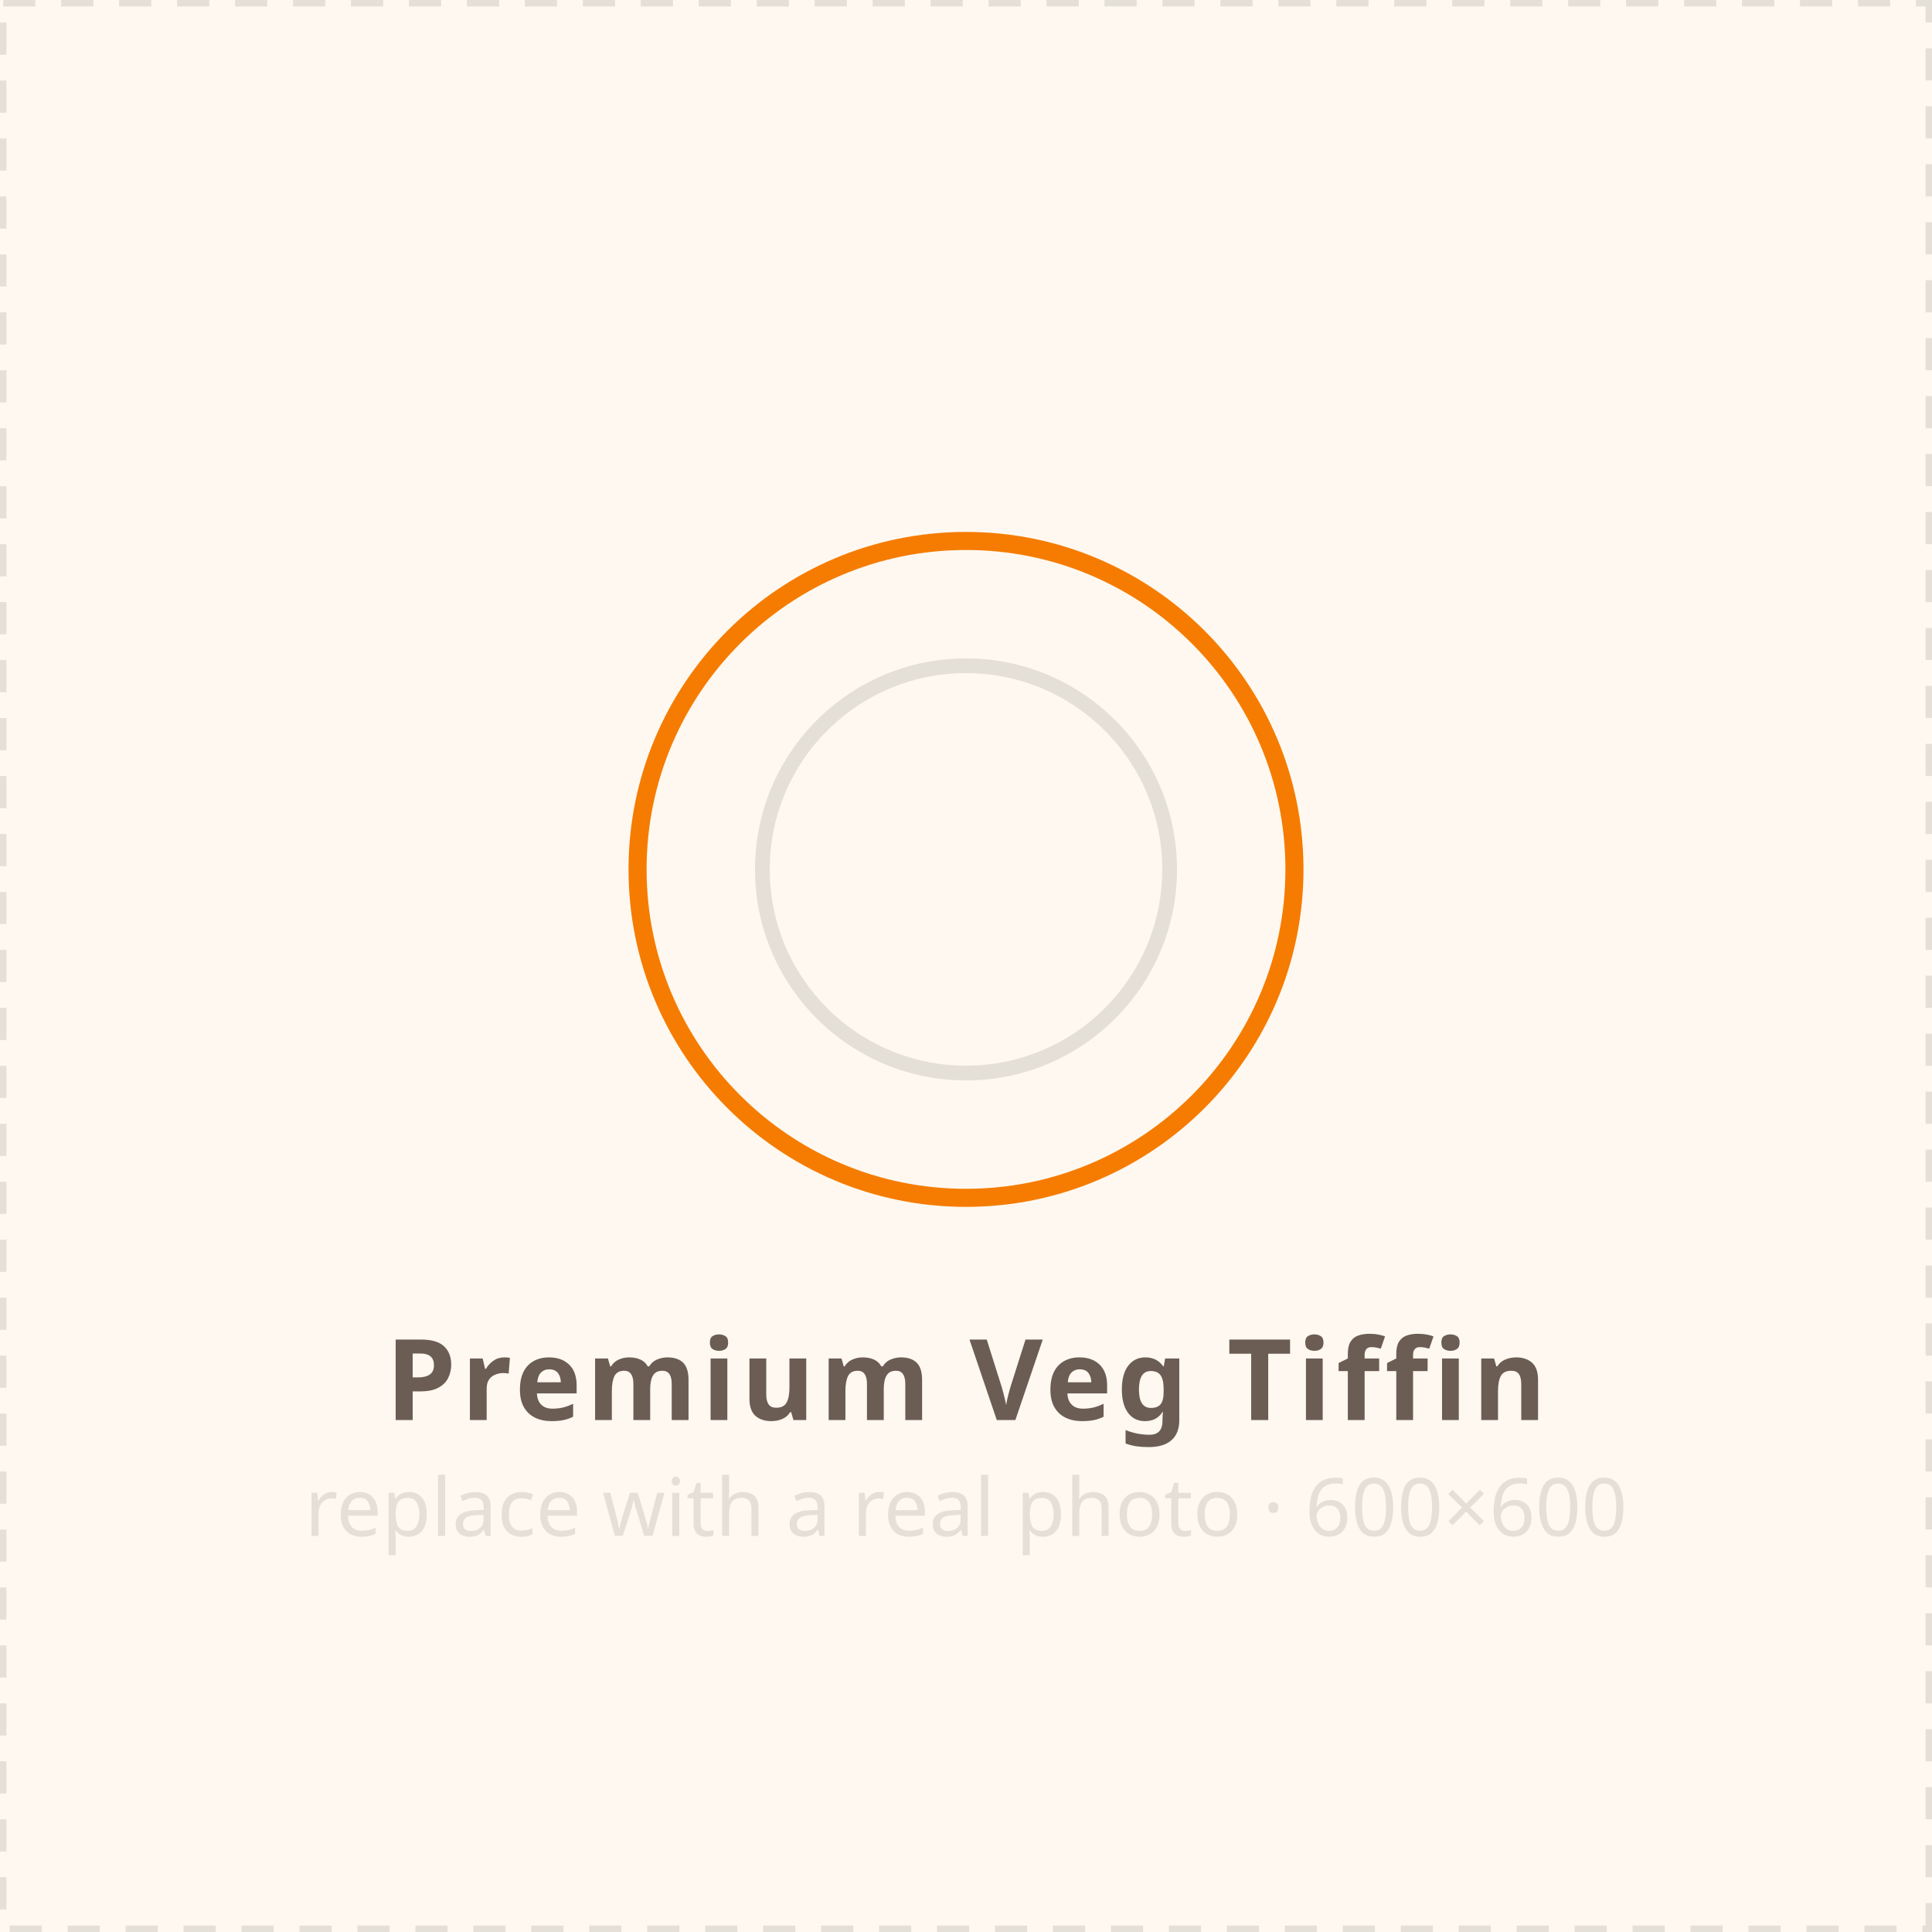
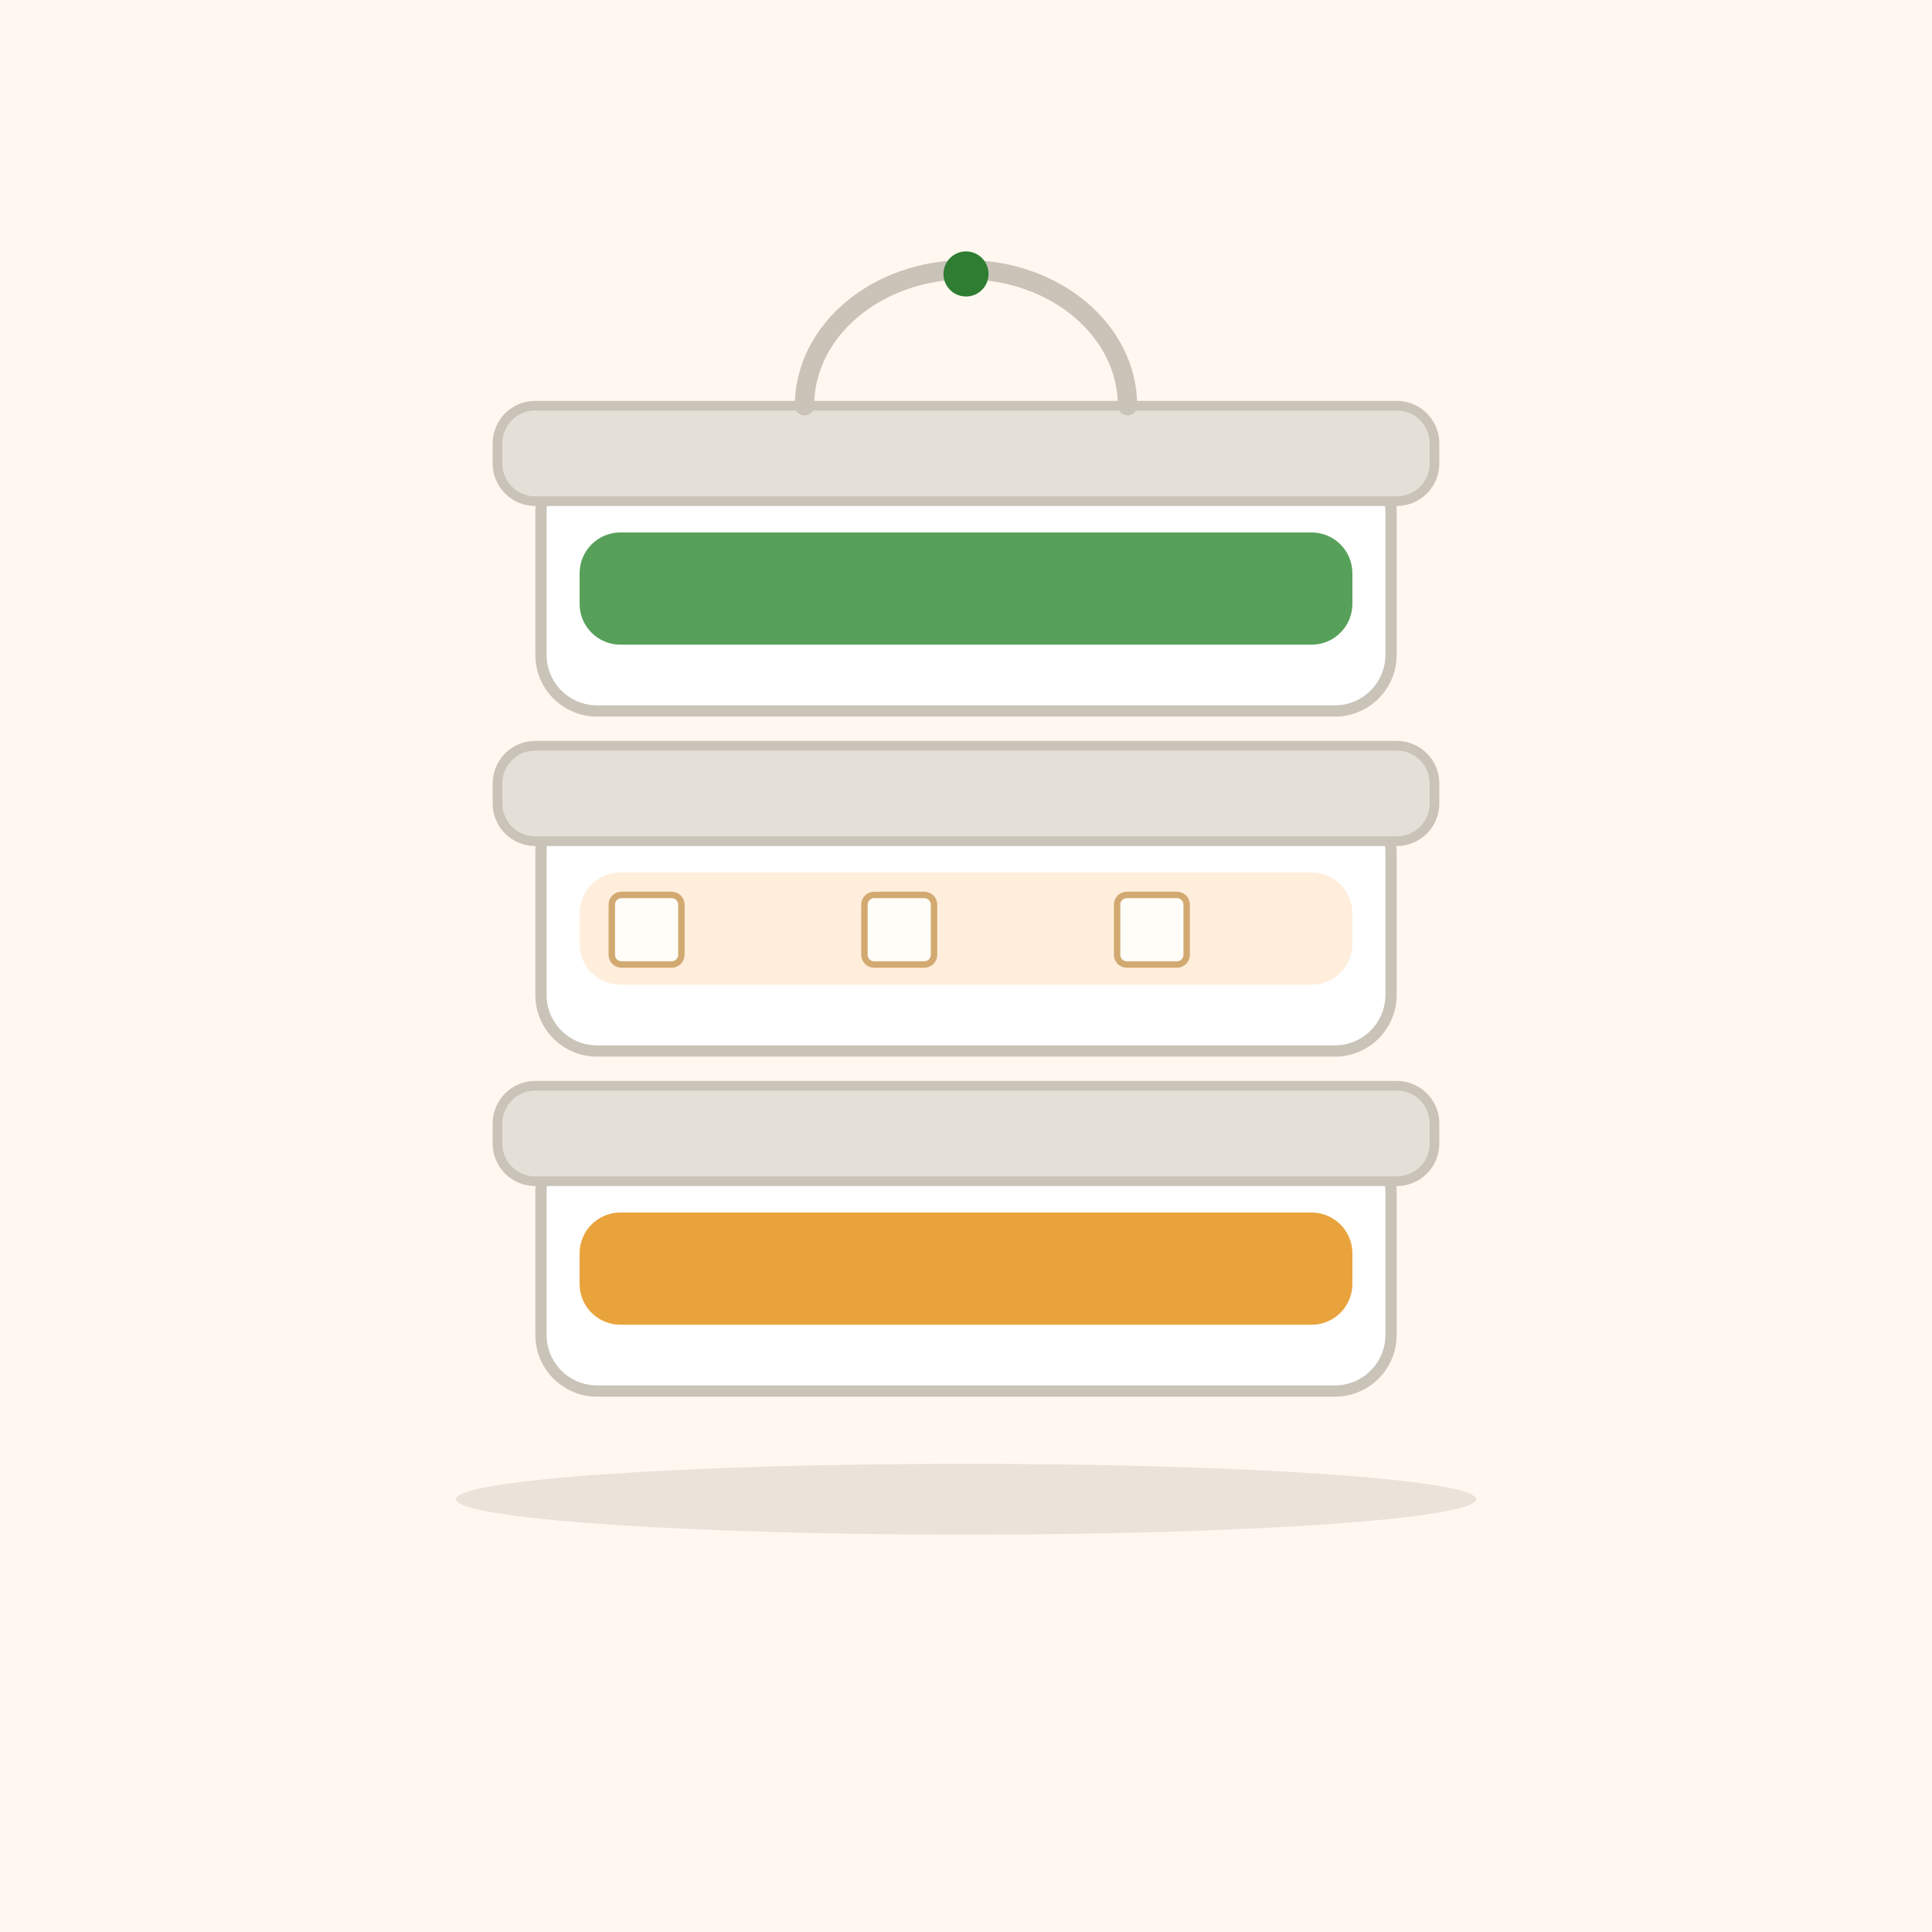
- <svg xmlns="http://www.w3.org/2000/svg" viewBox="0 0 600 600" width="600" height="600" role="img" aria-label="Premium Veg Tiffin placeholder">
+ <svg xmlns="http://www.w3.org/2000/svg" viewBox="0 0 600 600" width="600" height="600" role="img" aria-label="Three-tier tiffin including paneer sabji">
  <rect width="600" height="600" fill="#FFF8F0" />
-   <rect x="1" y="1" width="598" height="598" fill="none" stroke="#E4E0D8" stroke-width="2" stroke-dasharray="10 8" />
-   <circle cx="300" cy="270" r="102" fill="none" stroke="#F57C00" stroke-width="5.61" />
-   <circle cx="300" cy="270" r="63.24" fill="none" stroke="#E4E0D8" stroke-width="4.59" />
-   <text x="300" y="441" text-anchor="middle" fill="#6B5D54" font-family="system-ui, sans-serif" font-size="35" font-weight="600" letter-spacing="1.5">Premium Veg Tiffin</text>
-   <text x="300" y="477" text-anchor="middle" fill="#E4E0D8" font-family="system-ui, sans-serif" font-size="25">replace with a real photo · 600×600</text>
+   <ellipse cx="300" cy="465.6" rx="158.4" ry="11" fill="#C9C3B8" opacity=".4" />
+   <rect x="168" y="352.8" width="264" height="79.2" rx="17.424" fill="#FFFFFF" stroke="#C9C3B8" stroke-width="3.5" />
+   <rect x="180" y="376.56" width="240" height="34.848" rx="12.672" fill="#E9A33C" />
+   <rect x="154.5" y="337.2" width="291" height="29.64" rx="11.7" fill="#E4E0D8" stroke="#C9C3B8" stroke-width="3" />
+   <rect x="168" y="247.2" width="264" height="79.2" rx="17.424" fill="#FFFFFF" stroke="#C9C3B8" stroke-width="3.5" />
+   <rect x="180" y="270.96" width="240" height="34.848" rx="12.672" fill="#FFEEDC" />
+   <rect x="190" y="277.93" width="21.606" height="21.606" rx="3" fill="#FFFDF8" stroke="#D2A971" stroke-width="2" />
+   <rect x="268.462" y="277.93" width="21.606" height="21.606" rx="3" fill="#FFFDF8" stroke="#D2A971" stroke-width="2" />
+   <rect x="346.923" y="277.93" width="21.606" height="21.606" rx="3" fill="#FFFDF8" stroke="#D2A971" stroke-width="2" />
+   <rect x="154.5" y="231.6" width="291" height="29.64" rx="11.7" fill="#E4E0D8" stroke="#C9C3B8" stroke-width="3" />
+   <rect x="168" y="141.6" width="264" height="79.2" rx="17.424" fill="#FFFFFF" stroke="#C9C3B8" stroke-width="3.5" />
+   <rect x="180" y="165.36" width="240" height="34.848" rx="12.672" fill="#57A05A" />
+   <rect x="154.5" y="126" width="291" height="29.64" rx="11.7" fill="#E4E0D8" stroke="#C9C3B8" stroke-width="3" />
+   <path d="M249.84 126 a 50.16 42.24 0 0 1 100.32 0" fill="none" stroke="#C9C3B8" stroke-width="6" stroke-linecap="round" />
+   <circle cx="300" cy="85.08" r="7" fill="#2E7D32" />
</svg>
